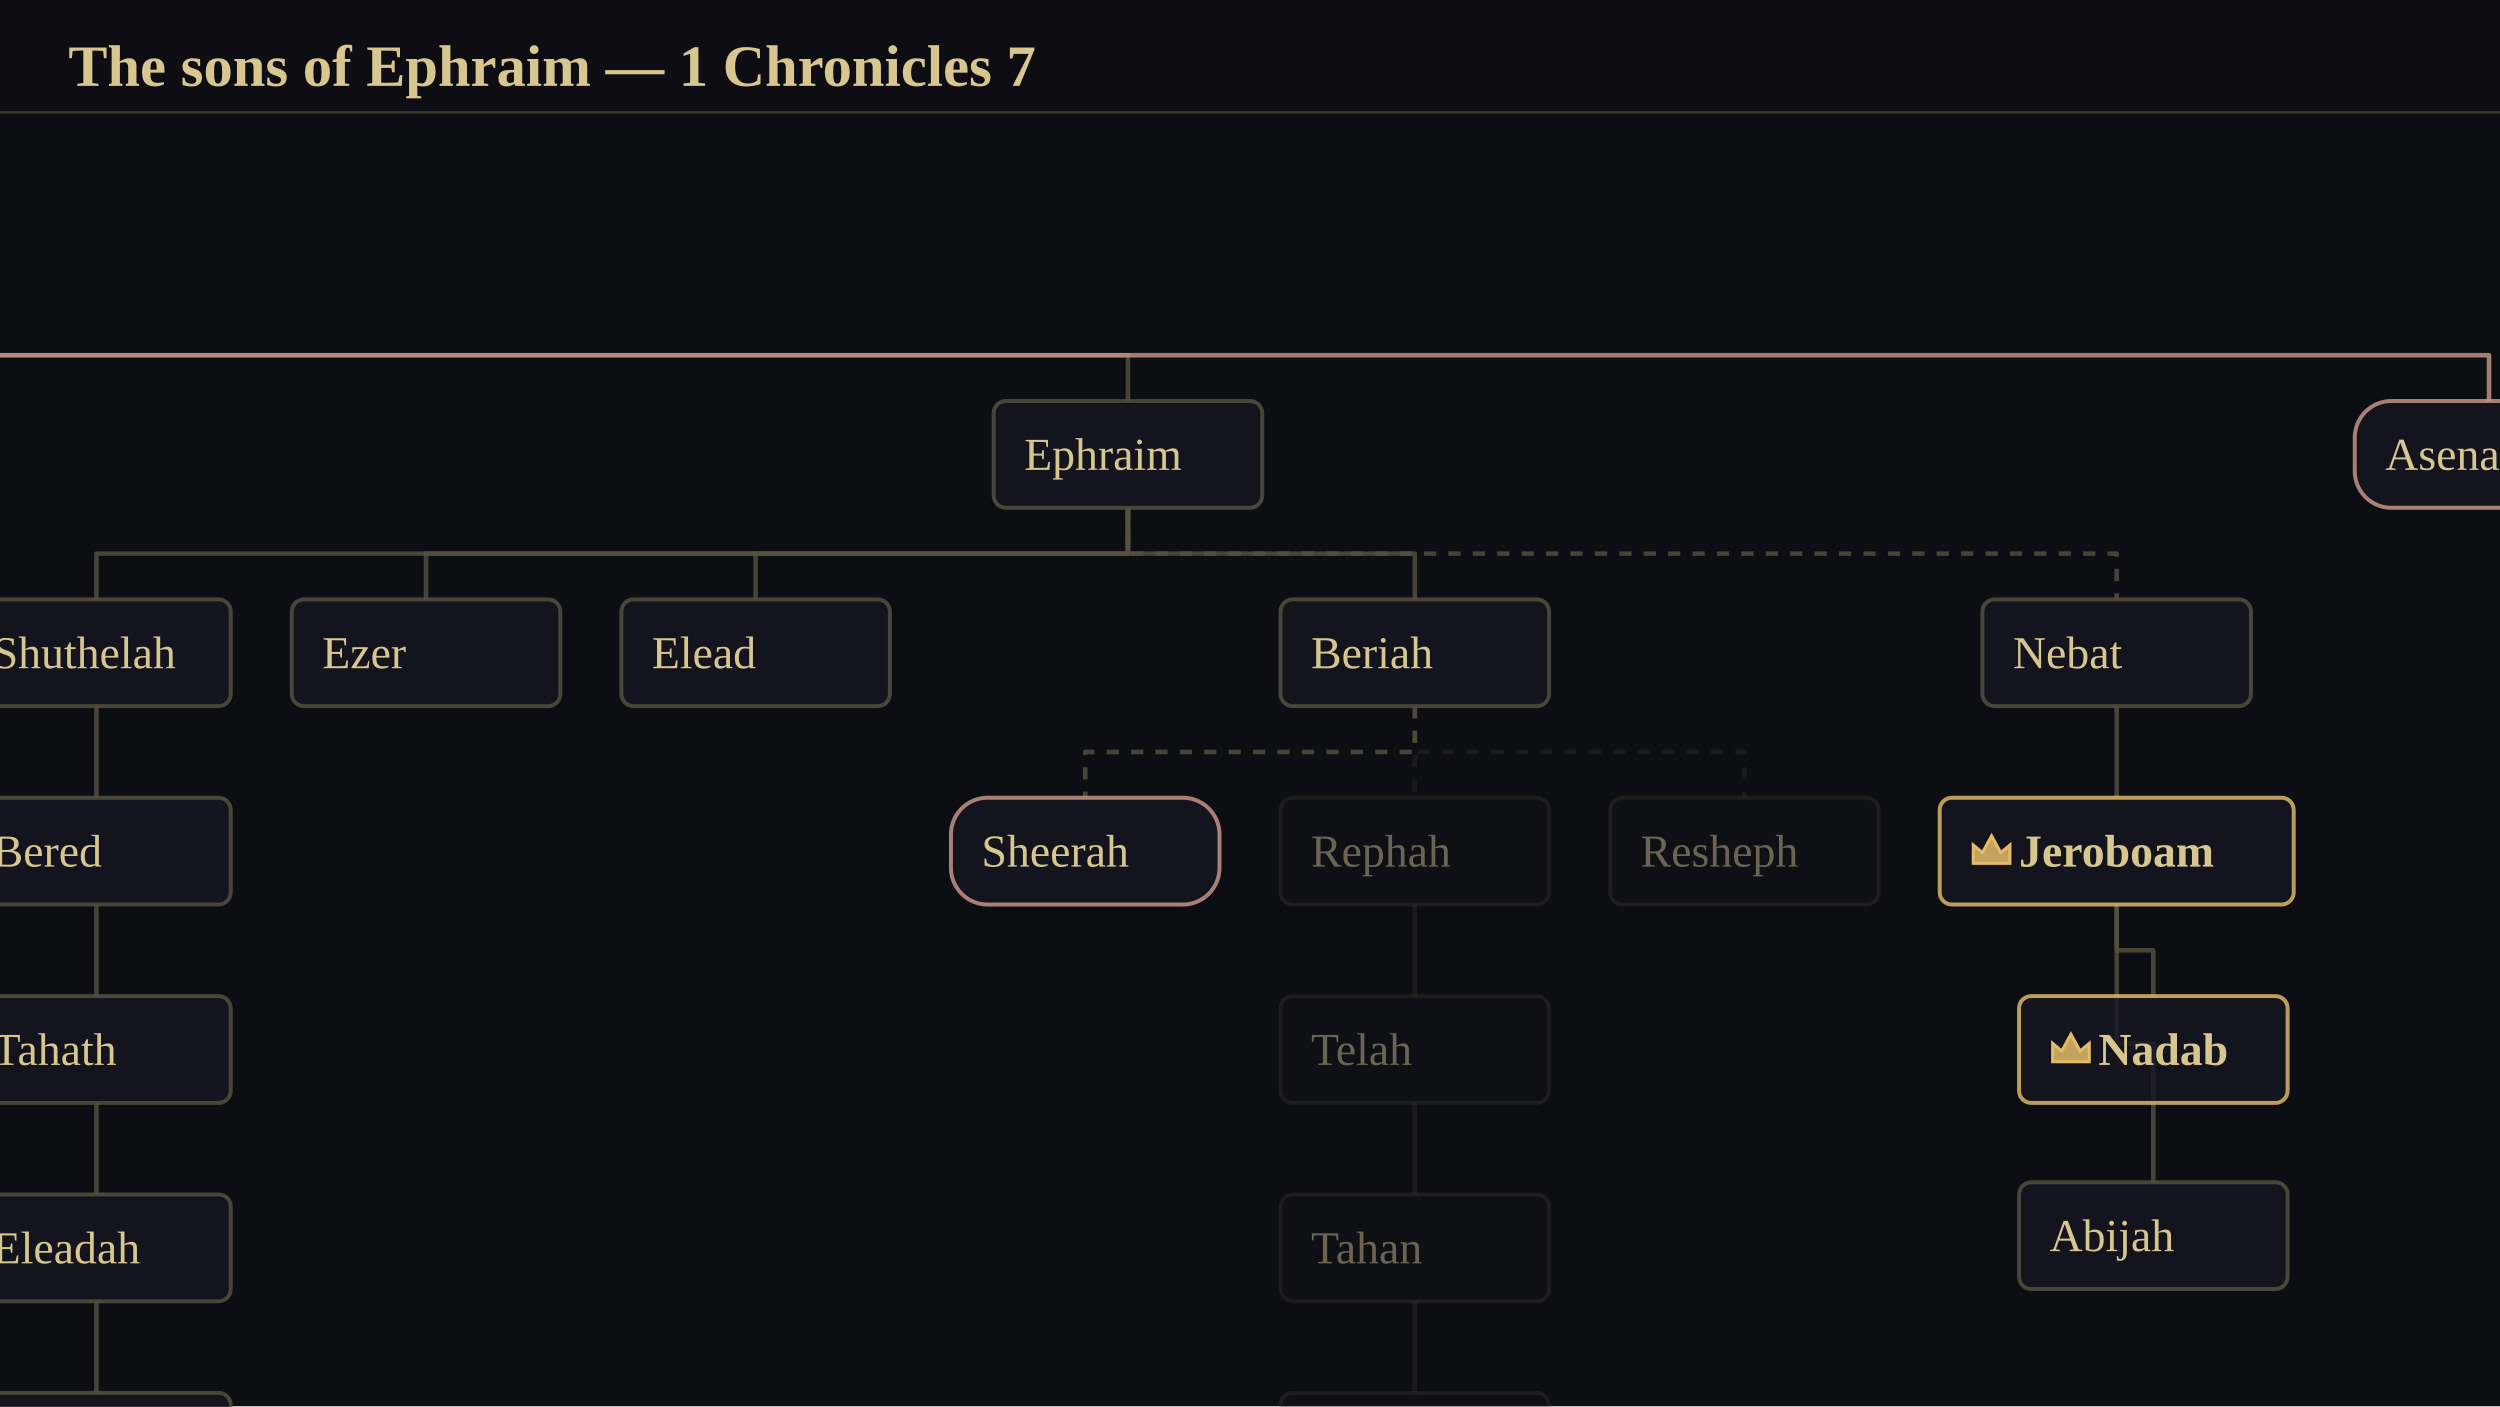
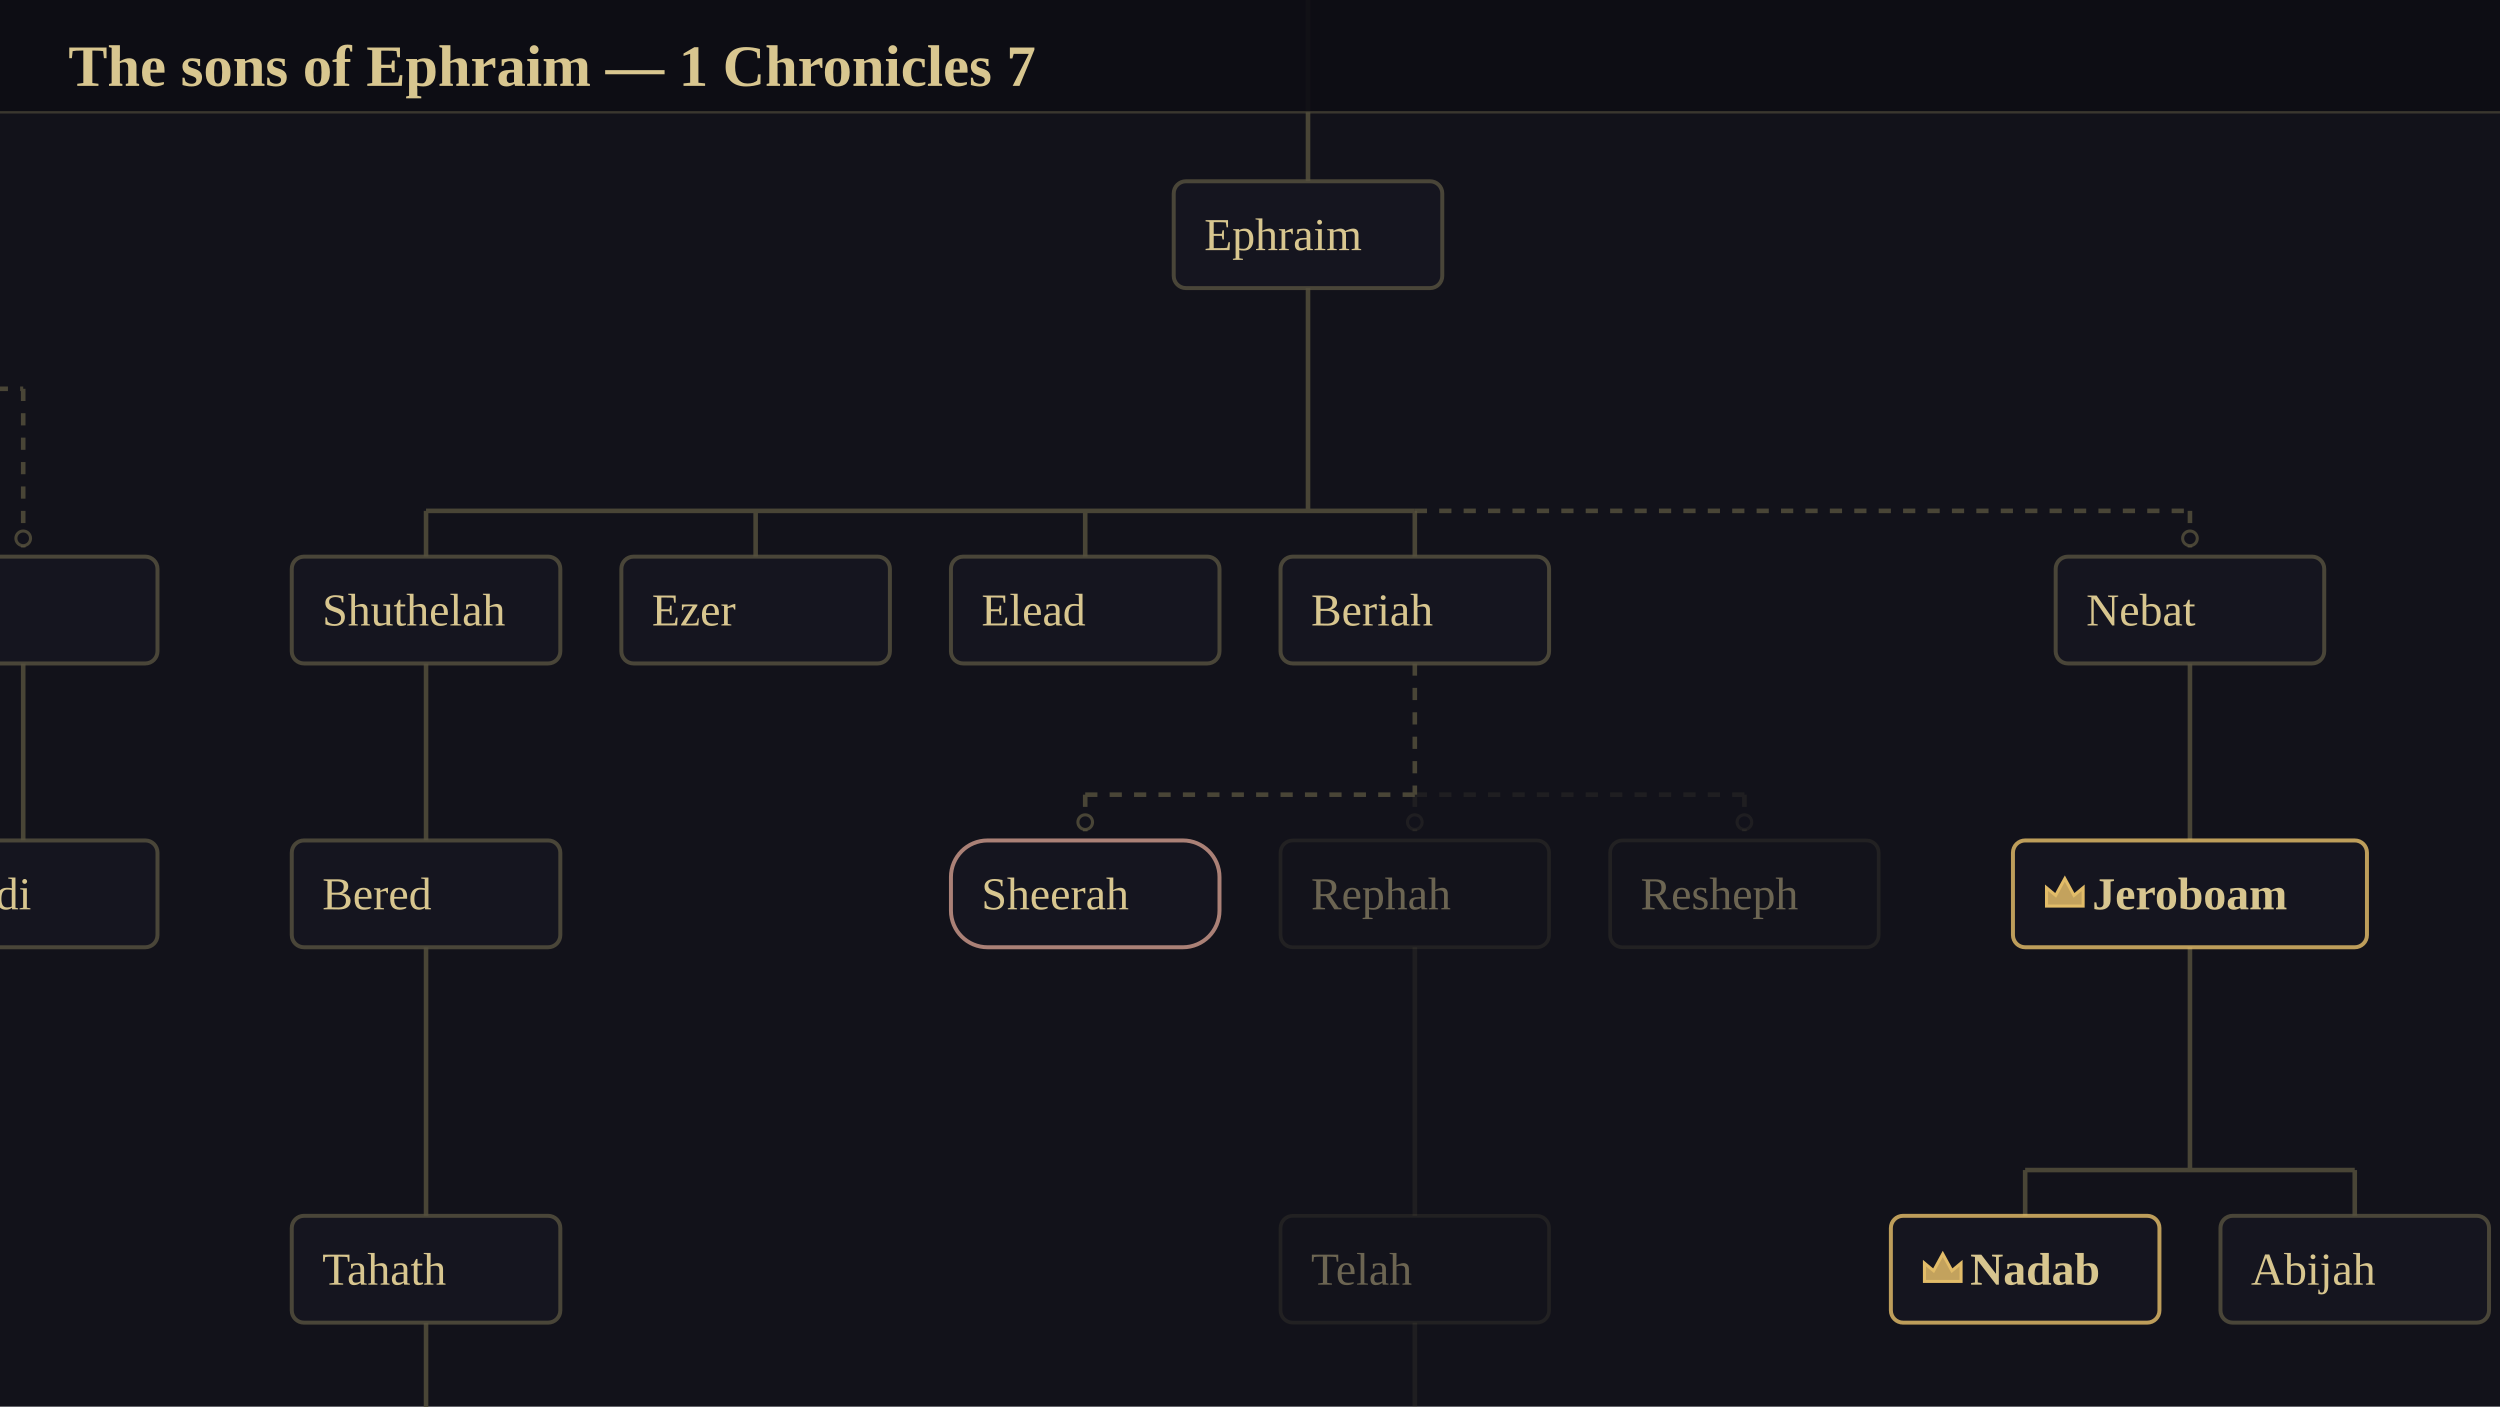
<svg xmlns="http://www.w3.org/2000/svg" viewBox="0 0 1024 576" width="1024" height="576" font-family="Georgia, 'Times New Roman', serif">
  <rect x="0" y="0" width="1024" height="576" fill="rgb(13,13,20)" />
-   <g transform="translate(-6746.12 -4813.25)">
-     <animateTransform attributeName="transform" attributeType="XML" type="translate" values="-6746.12 -4813.25;-6881.12 -4894.5" keyTimes="0;1" calcMode="spline" keySplines="0.42 0 0.58 1" dur="3.58s" begin="0s" fill="freeze" />
+   <g transform="translate(495.83 -6620.75)">
+     <animateTransform attributeName="transform" attributeType="XML" type="translate" values="495.83 -6620.75;495.8 -6620.4;495.73 -6619.34;495.62 -6617.61;495.46 -6615.2;495.25 -6612.13;495.01 -6608.42;494.72 -6604.08;494.38 -6599.13;494.01 -6593.58;493.6 -6587.46;493.15 -6580.76;492.66 -6573.52;492.13 -6565.75;491.56 -6557.47;490.96 -6548.68;490.33 -6539.42;489.66 -6529.7;488.95 -6519.53;488.22 -6508.93;487.45 -6497.93;486.65 -6486.53;485.82 -6474.76;484.96 -6462.63;484.07 -6450.17;483.16 -6437.39;482.21 -6424.29;481.25 -6410.92;480.25 -6397.28;479.23 -6383.38;478.19 -6369.25;477.12 -6354.91;476.03 -6340.36;474.92 -6325.63;473.79 -6310.73;472.64 -6295.68;471.46 -6280.49;470.27 -6265.19;469.07 -6249.77;467.84 -6234.27;466.6 -6218.69;465.35 -6203.05;464.08 -6187.37;462.79 -6171.65;461.49 -6155.91;460.18 -6140.17;458.86 -6124.44;457.53 -6108.72;456.19 -6093.04;454.84 -6077.4;453.48 -6061.82;452.11 -6046.3;450.74 -6030.86;449.36 -6015.52;447.97 -6000.27;446.58 -5985.13;445.19 -5970.1;443.79 -5955.21;442.39 -5940.46;440.99 -5925.84;439.6 -5911.38;438.2 -5897.09;436.8 -5882.96;435.4 -5869.01;434.01 -5855.25;432.62 -5841.67;431.24 -5828.29;429.86 -5815.11;428.49 -5802.15;427.12 -5789.39;425.77 -5776.85;424.42 -5764.53;423.08 -5752.45;421.75 -5740.6;420.44 -5728.98;419.14 -5717.6;417.85 -5706.47;416.57 -5695.58;415.31 -5684.94;414.07 -5674.56;412.84 -5664.42;411.63 -5654.55;410.44 -5644.94;409.27 -5635.59;408.12 -5626.5;406.99 -5617.68;405.89 -5609.12;404.81 -5600.84;403.75 -5592.82;402.72 -5585.07;401.71 -5577.6;400.74 -5570.4;399.79 -5563.47;398.87 -5556.82;397.98 -5550.45;397.12 -5544.36;396.3 -5538.54;395.5 -5533;394.75 -5527.75;394.02 -5522.77;393.34 -5518.08;392.69 -5513.68;392.08 -5509.56;391.51 -5505.73;390.98 -5502.19;390.49 -5498.94;390.04 -5495.98;389.63 -5493.32;389.27 -5490.96;388.96 -5488.91;388.69 -5487.15;388.47 -5485.71;388.29 -5484.58;388.17 -5483.77;388.09 -5483.27;388.06 -5483.11" keyTimes="0;0.009;0.017;0.026;0.035;0.043;0.052;0.061;0.07;0.078;0.087;0.096;0.104;0.113;0.122;0.13;0.139;0.148;0.157;0.165;0.174;0.183;0.191;0.2;0.209;0.217;0.226;0.235;0.243;0.252;0.261;0.27;0.278;0.287;0.296;0.304;0.313;0.322;0.33;0.339;0.348;0.357;0.365;0.374;0.383;0.391;0.4;0.409;0.417;0.426;0.435;0.443;0.452;0.461;0.47;0.478;0.487;0.496;0.504;0.513;0.522;0.53;0.539;0.548;0.557;0.565;0.574;0.583;0.591;0.6;0.609;0.617;0.626;0.635;0.643;0.652;0.661;0.67;0.678;0.687;0.696;0.704;0.713;0.722;0.73;0.739;0.748;0.757;0.765;0.774;0.783;0.791;0.8;0.809;0.817;0.826;0.835;0.843;0.852;0.861;0.87;0.878;0.887;0.896;0.904;0.913;0.922;0.93;0.939;0.948;0.957;0.965;0.974;0.983;0.991;1" dur="3.84s" begin="0s" fill="freeze" />
    <g transform="scale(1.25)">
-       <animateTransform attributeName="transform" attributeType="XML" type="scale" values="1.25;1.25" keyTimes="0;1" calcMode="spline" keySplines="0.42 0 0.58 1" dur="3.58s" begin="0s" fill="freeze" />
+       <animateTransform attributeName="transform" attributeType="XML" type="scale" values="1.25;1.25;1.25;1.249;1.249;1.248;1.248;1.247;1.246;1.245;1.244;1.242;1.241;1.239;1.238;1.236;1.234;1.232;1.23;1.228;1.226;1.224;1.222;1.219;1.217;1.215;1.212;1.209;1.207;1.204;1.201;1.199;1.196;1.193;1.19;1.187;1.184;1.181;1.178;1.175;1.172;1.169;1.166;1.163;1.16;1.157;1.154;1.15;1.147;1.144;1.141;1.138;1.135;1.132;1.129;1.126;1.123;1.12;1.117;1.114;1.112;1.109;1.106;1.103;1.1;1.098;1.095;1.092;1.09;1.087;1.085;1.082;1.08;1.077;1.075;1.073;1.071;1.068;1.066;1.064;1.062;1.06;1.058;1.056;1.054;1.053;1.051;1.049;1.047;1.046;1.044;1.043;1.041;1.04;1.039;1.038;1.036;1.035;1.034;1.033;1.032;1.031;1.03;1.03;1.029;1.028;1.027;1.027;1.026;1.026;1.026;1.025;1.025;1.025;1.025;1.025" keyTimes="0;0.009;0.017;0.026;0.035;0.043;0.052;0.061;0.07;0.078;0.087;0.096;0.104;0.113;0.122;0.13;0.139;0.148;0.157;0.165;0.174;0.183;0.191;0.2;0.209;0.217;0.226;0.235;0.243;0.252;0.261;0.27;0.278;0.287;0.296;0.304;0.313;0.322;0.33;0.339;0.348;0.357;0.365;0.374;0.383;0.391;0.4;0.409;0.417;0.426;0.435;0.443;0.452;0.461;0.47;0.478;0.487;0.496;0.504;0.513;0.522;0.53;0.539;0.548;0.557;0.565;0.574;0.583;0.591;0.6;0.609;0.617;0.626;0.635;0.643;0.652;0.661;0.67;0.678;0.687;0.696;0.704;0.713;0.722;0.73;0.739;0.748;0.757;0.765;0.774;0.783;0.791;0.8;0.809;0.817;0.826;0.835;0.843;0.852;0.861;0.87;0.878;0.887;0.896;0.904;0.913;0.922;0.93;0.939;0.948;0.957;0.965;0.974;0.983;0.991;1" dur="3.84s" begin="0s" fill="freeze" />
+       <g stroke-width="1.20">
+         <rect x="-2412.06" y="5292" width="2865" height="1062" rx="18" fill="rgb(22,22,32)" fill-opacity="0.549" stroke="rgb(52,50,64)" stroke-opacity="0.898" />
+       </g>
      <g stroke-width="1.50">
-         <polyline points="5197.5,4147 5197.5,4162 5320.5,4162 5320.5,4177" stroke-linejoin="round" fill="none" stroke="rgb(86,81,62)" stroke-opacity="0.800" />
-         <polyline points="5161.5,3952 5161.5,3967 5766.5,3967 5766.5,3982" stroke-linejoin="round" fill="none" stroke="rgb(86,81,62)" stroke-opacity="0.800" />
-         <polyline points="5766.5,4017 5766.5,4032 5428.5,4032 5428.5,4047" stroke-linejoin="round" fill="none" stroke="rgb(86,81,62)" stroke-opacity="0.800" />
-         <polyline points="5428.5,4082 5428.5,4097 5428.5,4097 5428.5,4112" stroke-linejoin="round" fill="none" stroke="rgb(86,81,62)" stroke-opacity="0.800" />
-         <polyline points="5428.5,4147 5428.5,4162 5428.5,4162 5428.5,4177" stroke-linejoin="round" fill="none" stroke="rgb(86,81,62)" stroke-opacity="0.800" />
-         <polyline points="5428.5,4212 5428.5,4227 5428.5,4227 5428.5,4242" stroke-linejoin="round" fill="none" stroke="rgb(86,81,62)" stroke-opacity="0.800" />
-         <polyline points="5428.5,4277 5428.5,4292 5428.5,4292 5428.5,4307" stroke-linejoin="round" fill="none" stroke="rgb(86,81,62)" stroke-opacity="0.800" />
-         <polyline points="5428.5,4342 5428.5,4357 5428.5,4357 5428.5,4372" stroke-linejoin="round" fill="none" stroke="rgb(86,81,62)" stroke-opacity="0.800" />
-         <polyline points="5766.5,4017 5766.5,4032 5536.5,4032 5536.5,4047" stroke-linejoin="round" fill="none" stroke="rgb(86,81,62)" stroke-opacity="0.800" />
-         <polyline points="5766.5,4017 5766.5,4032 5644.5,4032 5644.5,4047" stroke-linejoin="round" fill="none" stroke="rgb(86,81,62)" stroke-opacity="0.800" />
-         <polyline points="5766.5,4017 5766.5,4032 5860.5,4032 5860.5,4047" stroke-linejoin="round" fill="none" stroke="rgb(86,81,62)" stroke-opacity="0.800" />
-         <polyline points="5860.5,4082 5860.5,4097 5752.5,4097 5752.5,4112" stroke-linejoin="round" fill="none" stroke="rgb(86,81,62)" stroke-opacity="0.800" stroke-dasharray="4 4" />
-         <polyline points="5860.5,4082 5860.5,4097 5860.5,4097 5860.5,4112" stroke-linejoin="round" fill="none" stroke="rgb(86,81,62)" stroke-opacity="0.200" stroke-dasharray="4 4" />
-         <polyline points="5860.5,4147 5860.5,4162 5860.5,4162 5860.5,4177" stroke-linejoin="round" fill="none" stroke="rgb(86,81,62)" stroke-opacity="0.200" />
-         <polyline points="5860.5,4212 5860.5,4227 5860.5,4227 5860.5,4242" stroke-linejoin="round" fill="none" stroke="rgb(86,81,62)" stroke-opacity="0.200" />
-         <polyline points="5860.5,4277 5860.5,4292 5860.5,4292 5860.5,4307" stroke-linejoin="round" fill="none" stroke="rgb(86,81,62)" stroke-opacity="0.200" />
-         <polyline points="5860.5,4342 5860.5,4357 5860.5,4357 5860.5,4372" stroke-linejoin="round" fill="none" stroke="rgb(86,81,62)" stroke-opacity="0.200" />
-         <polyline points="5860.5,4082 5860.5,4097 5968.5,4097 5968.5,4112" stroke-linejoin="round" fill="none" stroke="rgb(86,81,62)" stroke-opacity="0.200" stroke-dasharray="4 4" />
-         <polyline points="5766.5,4017 5766.5,4032 6090.5,4032 6090.5,4047" stroke-linejoin="round" fill="none" stroke="rgb(86,81,62)" stroke-opacity="0.800" stroke-dasharray="4 4" />
-         <polyline points="6090.5,4082 6090.5,4097 6090.5,4097 6090.5,4112" stroke-linejoin="round" fill="none" stroke="rgb(86,81,62)" stroke-opacity="0.800" />
-         <polyline points="6090.5,4147 6090.5,4162 6102.5,4162 6102.5,4177" stroke-linejoin="round" fill="none" stroke="rgb(86,81,62)" stroke-opacity="0.800" />
-         <polyline points="6090.5,4147 6090.5,4192.5 6102.5,4192.5 6102.5,4238" stroke-linejoin="round" fill="none" stroke="rgb(86,81,62)" stroke-opacity="0.800" />
-         <polyline points="5161.5,3952 5161.5,3967 6212.5,3967 6212.5,3982" stroke-linejoin="round" fill="none" stroke="rgb(204,152,138)" stroke-opacity="0.800" />
+         <path d="M-1877.81 1887H4060.69M31.94 5226H4060.69M-257.06 5464H66.94M266.94 5680H374.94M-1014.06 5391V5424M-521.06 5514V5572M-389.06 5514V5572M-1877.81 1663V1887M4060.69 1887V5226M31.94 5226V5356M31.94 5391V5464M-257.06 5464V5479M-257.06 5514V5572M-257.06 5607V5695M-257.06 5730V5788M-257.06 5823V5941M-149.06 5464V5479M-41.06 5464V5479M66.94 5464V5479M320.94 5514V5572M320.94 5607V5680M266.94 5680V5695M374.94 5680V5695" fill="none" stroke="rgb(86,81,62)" stroke-opacity="0.800" />
+         <path d="M-1014.06 5424H-389.06M-41.06 5557H66.94M66.94 5464H320.94M-521.06 5424V5479M-389.06 5424V5479M66.94 5514V5557M-41.06 5557V5572M320.94 5464V5479" fill="none" stroke="rgb(86,81,62)" stroke-opacity="0.800" stroke-dasharray="4 4" />
+         <path d="M66.94 5557H174.94M66.94 5557V5572M174.94 5557V5572" fill="none" stroke="rgb(86,81,62)" stroke-opacity="0.200" stroke-dasharray="4 4" />
+         <path d="M66.94 5607V5695M66.94 5730V5788M66.94 5823V5941" fill="none" stroke="rgb(86,81,62)" stroke-opacity="0.200" />
      </g>
-       <polyline points="5860.5,4082 5860.5,4097 5860.5,4097 5860.5,4112" fill="none" stroke-linejoin="round" stroke="rgb(86,81,62)" stroke-width="1.6" stroke-dasharray="30" stroke-dashoffset="30" stroke-opacity="0.949">
-         <animate attributeName="stroke-dashoffset" values="30;0" dur="1.65s" begin="0s" fill="freeze" calcMode="spline" keyTimes="0;1" keySplines="0.42 0 0.58 1" />
+       <g stroke-width="1.00">
+         <circle cx="-521.06" cy="5473" r="2.4" fill="rgb(18,18,27)" stroke="rgb(86,81,62)" stroke-opacity="0.800" />
+         <circle cx="-389.06" cy="5473" r="2.4" fill="rgb(18,18,27)" stroke="rgb(86,81,62)" stroke-opacity="0.800" />
+         <circle cx="-41.06" cy="5566" r="2.4" fill="rgb(18,18,27)" stroke="rgb(86,81,62)" stroke-opacity="0.800" />
+         <circle cx="66.94" cy="5566" r="2.4" fill="rgb(18,18,27)" stroke="rgb(86,81,62)" stroke-opacity="0.200" />
+         <circle cx="174.94" cy="5566" r="2.4" fill="rgb(18,18,27)" stroke="rgb(86,81,62)" stroke-opacity="0.200" />
+         <circle cx="320.94" cy="5473" r="2.4" fill="rgb(18,18,27)" stroke="rgb(86,81,62)" stroke-opacity="0.800" />
+       </g>
+       <polyline points="66.94,5514 66.94,5572" fill="none" stroke-linejoin="round" stroke="rgb(86,81,62)" stroke-width="1.6" stroke-dasharray="58" stroke-dashoffset="58" stroke-opacity="0.949">
+         <animate attributeName="stroke-dashoffset" values="58;0" dur="1.77s" begin="0s" fill="freeze" calcMode="spline" keyTimes="0;1" keySplines="0.42 0 0.58 1" />
      </polyline>
-       <polyline points="5860.5,4147 5860.5,4162 5860.5,4162 5860.5,4177" fill="none" stroke-linejoin="round" stroke="rgb(86,81,62)" stroke-width="1.6" stroke-dasharray="30" stroke-dashoffset="30" stroke-opacity="0.949">
-         <animate attributeName="stroke-dashoffset" values="30;0" dur="1.65s" begin="0s" fill="freeze" calcMode="spline" keyTimes="0;1" keySplines="0.42 0 0.58 1" />
+       <polyline points="66.94,5607 66.94,5695" fill="none" stroke-linejoin="round" stroke="rgb(86,81,62)" stroke-width="1.6" stroke-dasharray="88" stroke-dashoffset="88" stroke-opacity="0.949">
+         <animate attributeName="stroke-dashoffset" values="88;0" dur="1.77s" begin="0s" fill="freeze" calcMode="spline" keyTimes="0;1" keySplines="0.42 0 0.58 1" />
      </polyline>
-       <polyline points="5860.5,4212 5860.5,4227 5860.5,4227 5860.5,4242" fill="none" stroke-linejoin="round" stroke="rgb(86,81,62)" stroke-width="1.6" stroke-dasharray="30" stroke-dashoffset="30" stroke-opacity="0.949">
-         <animate attributeName="stroke-dashoffset" values="30;0" dur="1.65s" begin="0s" fill="freeze" calcMode="spline" keyTimes="0;1" keySplines="0.42 0 0.58 1" />
+       <polyline points="66.94,5730 66.94,5788" fill="none" stroke-linejoin="round" stroke="rgb(86,81,62)" stroke-width="1.6" stroke-dasharray="58" stroke-dashoffset="58" stroke-opacity="0.949">
+         <animate attributeName="stroke-dashoffset" values="58;0" dur="1.77s" begin="0s" fill="freeze" calcMode="spline" keyTimes="0;1" keySplines="0.42 0 0.58 1" />
      </polyline>
-       <polyline points="5860.5,4082 5860.5,4097 5968.5,4097 5968.5,4112" fill="none" stroke-linejoin="round" stroke="rgb(86,81,62)" stroke-width="1.6" stroke-dasharray="138" stroke-dashoffset="138" stroke-opacity="0.949">
-         <animate attributeName="stroke-dashoffset" values="138;0" dur="1.65s" begin="0s" fill="freeze" calcMode="spline" keyTimes="0;1" keySplines="0.42 0 0.58 1" />
+       <polyline points="66.94,5514 66.94,5557 174.94,5557 174.94,5572" fill="none" stroke-linejoin="round" stroke="rgb(86,81,62)" stroke-width="1.6" stroke-dasharray="166" stroke-dashoffset="166" stroke-opacity="0.949">
+         <animate attributeName="stroke-dashoffset" values="166;0" dur="1.77s" begin="0s" fill="freeze" calcMode="spline" keyTimes="0;1" keySplines="0.42 0 0.58 1" />
      </polyline>
      <g stroke-width="1.20">
-         <rect x="5816.5" y="4112" width="88" height="35" rx="4" fill="rgb(22,22,32)" fill-opacity="0.239" stroke="rgb(86,81,62)" stroke-opacity="0.239" />
-         <text x="5826.5" y="4129.5" font-size="15" text-anchor="start" dominant-baseline="central" fill="rgb(146,136,106)" font-family="Georgia, 'Times New Roman', serif" fill-opacity="0.698">Rephah</text>
-         <rect x="5816.5" y="4177" width="88" height="35" rx="4" fill="rgb(22,22,32)" fill-opacity="0.239" stroke="rgb(86,81,62)" stroke-opacity="0.239" />
-         <text x="5826.5" y="4194.5" font-size="15" text-anchor="start" dominant-baseline="central" fill="rgb(146,136,106)" font-family="Georgia, 'Times New Roman', serif" fill-opacity="0.698">Telah</text>
-         <rect x="5816.5" y="4242" width="88" height="35" rx="4" fill="rgb(22,22,32)" fill-opacity="0.239" stroke="rgb(86,81,62)" stroke-opacity="0.239" />
-         <text x="5826.5" y="4259.5" font-size="15" text-anchor="start" dominant-baseline="central" fill="rgb(146,136,106)" font-family="Georgia, 'Times New Roman', serif" fill-opacity="0.698">Tahan</text>
-         <rect x="5816.5" y="4307" width="88" height="35" rx="4" fill="rgb(22,22,32)" fill-opacity="0.239" stroke="rgb(86,81,62)" stroke-opacity="0.239" />
-         <text x="5826.5" y="4324.5" font-size="15" text-anchor="start" dominant-baseline="central" fill="rgb(146,136,106)" font-family="Georgia, 'Times New Roman', serif" fill-opacity="0.698">Ladan</text>
-         <rect x="5816.5" y="4372" width="88" height="35" rx="4" fill="rgb(22,22,32)" fill-opacity="0.239" stroke="rgb(86,81,62)" stroke-opacity="0.239" />
-         <text x="5826.5" y="4389.5" font-size="15" text-anchor="start" dominant-baseline="central" fill="rgb(146,136,106)" font-family="Georgia, 'Times New Roman', serif" fill-opacity="0.698">Ammihud</text>
-         <rect x="5924.5" y="4112" width="88" height="35" rx="4" fill="rgb(22,22,32)" fill-opacity="0.239" stroke="rgb(86,81,62)" stroke-opacity="0.239" />
-         <text x="5934.5" y="4129.5" font-size="15" text-anchor="start" dominant-baseline="central" fill="rgb(146,136,106)" font-family="Georgia, 'Times New Roman', serif" fill-opacity="0.698">Resheph</text>
+         <rect x="22.94" y="5572" width="88" height="35" rx="4" fill="rgb(22,22,32)" fill-opacity="0.239" stroke="rgb(86,81,62)" stroke-opacity="0.239" />
+         <text x="32.94" y="5589.5" font-size="15" text-anchor="start" dominant-baseline="central" fill="rgb(146,136,106)" font-family="Georgia, 'Times New Roman', serif" fill-opacity="0.698">Rephah</text>
+         <rect x="22.94" y="5695" width="88" height="35" rx="4" fill="rgb(22,22,32)" fill-opacity="0.239" stroke="rgb(86,81,62)" stroke-opacity="0.239" />
+         <text x="32.94" y="5712.5" font-size="15" text-anchor="start" dominant-baseline="central" fill="rgb(146,136,106)" font-family="Georgia, 'Times New Roman', serif" fill-opacity="0.698">Telah</text>
+         <rect x="22.94" y="5788" width="88" height="35" rx="4" fill="rgb(22,22,32)" fill-opacity="0.239" stroke="rgb(86,81,62)" stroke-opacity="0.239" />
+         <text x="32.94" y="5805.5" font-size="15" text-anchor="start" dominant-baseline="central" fill="rgb(146,136,106)" font-family="Georgia, 'Times New Roman', serif" fill-opacity="0.698">Tahan</text>
+         <rect x="22.94" y="5941" width="88" height="35" rx="4" fill="rgb(22,22,32)" fill-opacity="0.239" stroke="rgb(86,81,62)" stroke-opacity="0.239" />
+         <rect x="130.94" y="5572" width="88" height="35" rx="4" fill="rgb(22,22,32)" fill-opacity="0.239" stroke="rgb(86,81,62)" stroke-opacity="0.239" />
+         <text x="140.94" y="5589.5" font-size="15" text-anchor="start" dominant-baseline="central" fill="rgb(146,136,106)" font-family="Georgia, 'Times New Roman', serif" fill-opacity="0.698">Resheph</text>
      </g>
      <g stroke-width="1.30">
-         <rect x="5276.5" y="4177" width="88" height="35" rx="4" fill="rgb(22,22,32)" fill-opacity="0.820" stroke="rgb(86,81,62)" stroke-opacity="0.820" />
-         <rect x="5722.5" y="3982" width="88" height="35" rx="4" fill="rgb(22,22,32)" fill-opacity="0.820" stroke="rgb(86,81,62)" stroke-opacity="0.820" />
-         <text x="5732.5" y="3999.5" font-size="15" text-anchor="start" dominant-baseline="central" fill="rgb(216,198,143)" font-family="Georgia, 'Times New Roman', serif">Ephraim</text>
-         <rect x="5384.5" y="4047" width="88" height="35" rx="4" fill="rgb(22,22,32)" fill-opacity="0.820" stroke="rgb(86,81,62)" stroke-opacity="0.820" />
-         <text x="5394.5" y="4064.5" font-size="15" text-anchor="start" dominant-baseline="central" fill="rgb(216,198,143)" font-family="Georgia, 'Times New Roman', serif">Shuthelah</text>
-         <rect x="5384.5" y="4112" width="88" height="35" rx="4" fill="rgb(22,22,32)" fill-opacity="0.820" stroke="rgb(86,81,62)" stroke-opacity="0.820" />
-         <text x="5394.5" y="4129.5" font-size="15" text-anchor="start" dominant-baseline="central" fill="rgb(216,198,143)" font-family="Georgia, 'Times New Roman', serif">Bered</text>
-         <rect x="5384.5" y="4177" width="88" height="35" rx="4" fill="rgb(22,22,32)" fill-opacity="0.820" stroke="rgb(86,81,62)" stroke-opacity="0.820" />
-         <text x="5394.5" y="4194.5" font-size="15" text-anchor="start" dominant-baseline="central" fill="rgb(216,198,143)" font-family="Georgia, 'Times New Roman', serif">Tahath</text>
-         <rect x="5384.5" y="4242" width="88" height="35" rx="4" fill="rgb(22,22,32)" fill-opacity="0.820" stroke="rgb(86,81,62)" stroke-opacity="0.820" />
-         <text x="5394.5" y="4259.5" font-size="15" text-anchor="start" dominant-baseline="central" fill="rgb(216,198,143)" font-family="Georgia, 'Times New Roman', serif">Eleadah</text>
-         <rect x="5384.5" y="4307" width="88" height="35" rx="4" fill="rgb(22,22,32)" fill-opacity="0.820" stroke="rgb(86,81,62)" stroke-opacity="0.820" />
-         <text x="5394.5" y="4324.5" font-size="15" text-anchor="start" dominant-baseline="central" fill="rgb(216,198,143)" font-family="Georgia, 'Times New Roman', serif">Tahath</text>
-         <rect x="5384.5" y="4372" width="88" height="35" rx="4" fill="rgb(22,22,32)" fill-opacity="0.820" stroke="rgb(86,81,62)" stroke-opacity="0.820" />
-         <rect x="5492.5" y="4047" width="88" height="35" rx="4" fill="rgb(22,22,32)" fill-opacity="0.820" stroke="rgb(86,81,62)" stroke-opacity="0.820" />
-         <text x="5502.5" y="4064.5" font-size="15" text-anchor="start" dominant-baseline="central" fill="rgb(216,198,143)" font-family="Georgia, 'Times New Roman', serif">Ezer</text>
-         <rect x="5600.5" y="4047" width="88" height="35" rx="4" fill="rgb(22,22,32)" fill-opacity="0.820" stroke="rgb(86,81,62)" stroke-opacity="0.820" />
-         <text x="5610.5" y="4064.5" font-size="15" text-anchor="start" dominant-baseline="central" fill="rgb(216,198,143)" font-family="Georgia, 'Times New Roman', serif">Elead</text>
-         <rect x="5816.5" y="4047" width="88" height="35" rx="4" fill="rgb(22,22,32)" fill-opacity="0.820" stroke="rgb(86,81,62)" stroke-opacity="0.820" />
-         <text x="5826.5" y="4064.5" font-size="15" text-anchor="start" dominant-baseline="central" fill="rgb(216,198,143)" font-family="Georgia, 'Times New Roman', serif">Beriah</text>
-         <rect x="5708.5" y="4112" width="88" height="35" rx="12" fill="rgb(22,22,32)" fill-opacity="0.820" stroke="rgb(204,152,138)" stroke-opacity="0.820" />
-         <text x="5718.5" y="4129.5" font-size="15" text-anchor="start" dominant-baseline="central" fill="rgb(216,198,143)" font-family="Georgia, 'Times New Roman', serif">Sheerah</text>
-         <rect x="6046.5" y="4047" width="88" height="35" rx="4" fill="rgb(22,22,32)" fill-opacity="0.820" stroke="rgb(86,81,62)" stroke-opacity="0.820" />
-         <text x="6056.5" y="4064.5" font-size="15" text-anchor="start" dominant-baseline="central" fill="rgb(216,198,143)" font-family="Georgia, 'Times New Roman', serif">Nebat</text>
-         <rect x="6032.5" y="4112" width="116" height="35" rx="4" fill="rgb(22,22,32)" fill-opacity="0.820" stroke="rgb(226,188,104)" stroke-opacity="0.820" />
-         <polygon points="6043.5,4133.5 6043.5,4127.5 6046.5,4130 6049.5,4124.5 6052.5,4130 6055.5,4127.5 6055.5,4133.5" fill="rgb(226,188,104)" fill-opacity="0.847" stroke="rgb(226,188,104)" stroke-width="1" />
-         <text x="6058.5" y="4129.5" font-size="15" text-anchor="start" dominant-baseline="central" fill="rgb(216,198,143)" font-family="Georgia, 'Times New Roman', serif" font-weight="bold">Jeroboam</text>
-         <rect x="6058.5" y="4177" width="88" height="35" rx="4" fill="rgb(22,22,32)" fill-opacity="0.820" stroke="rgb(226,188,104)" stroke-opacity="0.820" />
-         <polygon points="6069.5,4198.5 6069.5,4192.5 6072.5,4195 6075.5,4189.5 6078.5,4195 6081.5,4192.5 6081.5,4198.5" fill="rgb(226,188,104)" fill-opacity="0.847" stroke="rgb(226,188,104)" stroke-width="1" />
-         <text x="6084.5" y="4194.5" font-size="15" text-anchor="start" dominant-baseline="central" fill="rgb(216,198,143)" font-family="Georgia, 'Times New Roman', serif" font-weight="bold">Nadab</text>
-         <rect x="6058.5" y="4238" width="88" height="35" rx="4" fill="rgb(22,22,32)" fill-opacity="0.820" stroke="rgb(86,81,62)" stroke-opacity="0.820" />
-         <text x="6068.5" y="4255.5" font-size="15" text-anchor="start" dominant-baseline="central" fill="rgb(216,198,143)" font-family="Georgia, 'Times New Roman', serif">Abijah</text>
-         <rect x="6168.5" y="3982" width="88" height="35" rx="12" fill="rgb(22,22,32)" fill-opacity="0.820" stroke="rgb(204,152,138)" stroke-opacity="0.820" />
-         <text x="6178.5" y="3999.5" font-size="15" text-anchor="start" dominant-baseline="central" fill="rgb(216,198,143)" font-family="Georgia, 'Times New Roman', serif">Asenath</text>
+         <rect x="-565.06" y="5479" width="88" height="35" rx="4" fill="rgb(22,22,32)" fill-opacity="0.820" stroke="rgb(86,81,62)" stroke-opacity="0.820" />
+         <rect x="-565.06" y="5572" width="88" height="35" rx="4" fill="rgb(22,22,32)" fill-opacity="0.820" stroke="rgb(86,81,62)" stroke-opacity="0.820" />
+         <rect x="-433.06" y="5479" width="88" height="35" rx="4" fill="rgb(22,22,32)" fill-opacity="0.820" stroke="rgb(86,81,62)" stroke-opacity="0.820" />
+         <text x="-423.06" y="5496.5" font-size="15" text-anchor="start" dominant-baseline="central" fill="rgb(216,198,143)" font-family="Georgia, 'Times New Roman', serif">Susi</text>
+         <rect x="-433.06" y="5572" width="88" height="35" rx="4" fill="rgb(22,22,32)" fill-opacity="0.820" stroke="rgb(86,81,62)" stroke-opacity="0.820" />
+         <text x="-423.06" y="5589.5" font-size="15" text-anchor="start" dominant-baseline="central" fill="rgb(216,198,143)" font-family="Georgia, 'Times New Roman', serif">Gaddi</text>
+         <rect x="-12.06" y="5356" width="88" height="35" rx="4" fill="rgb(22,22,32)" fill-opacity="0.820" stroke="rgb(86,81,62)" stroke-opacity="0.820" />
+         <text x="-2.06" y="5373.5" font-size="15" text-anchor="start" dominant-baseline="central" fill="rgb(216,198,143)" font-family="Georgia, 'Times New Roman', serif">Ephraim</text>
+         <rect x="-301.06" y="5479" width="88" height="35" rx="4" fill="rgb(22,22,32)" fill-opacity="0.820" stroke="rgb(86,81,62)" stroke-opacity="0.820" />
+         <text x="-291.06" y="5496.5" font-size="15" text-anchor="start" dominant-baseline="central" fill="rgb(216,198,143)" font-family="Georgia, 'Times New Roman', serif">Shuthelah</text>
+         <rect x="-301.06" y="5572" width="88" height="35" rx="4" fill="rgb(22,22,32)" fill-opacity="0.820" stroke="rgb(86,81,62)" stroke-opacity="0.820" />
+         <text x="-291.06" y="5589.5" font-size="15" text-anchor="start" dominant-baseline="central" fill="rgb(216,198,143)" font-family="Georgia, 'Times New Roman', serif">Bered</text>
+         <rect x="-301.06" y="5695" width="88" height="35" rx="4" fill="rgb(22,22,32)" fill-opacity="0.820" stroke="rgb(86,81,62)" stroke-opacity="0.820" />
+         <text x="-291.06" y="5712.5" font-size="15" text-anchor="start" dominant-baseline="central" fill="rgb(216,198,143)" font-family="Georgia, 'Times New Roman', serif">Tahath</text>
+         <rect x="-301.06" y="5788" width="88" height="35" rx="4" fill="rgb(22,22,32)" fill-opacity="0.820" stroke="rgb(86,81,62)" stroke-opacity="0.820" />
+         <text x="-291.06" y="5805.5" font-size="15" text-anchor="start" dominant-baseline="central" fill="rgb(216,198,143)" font-family="Georgia, 'Times New Roman', serif">Eleadah</text>
+         <rect x="-301.06" y="5941" width="88" height="35" rx="4" fill="rgb(22,22,32)" fill-opacity="0.820" stroke="rgb(86,81,62)" stroke-opacity="0.820" />
+         <rect x="-193.06" y="5479" width="88" height="35" rx="4" fill="rgb(22,22,32)" fill-opacity="0.820" stroke="rgb(86,81,62)" stroke-opacity="0.820" />
+         <text x="-183.06" y="5496.5" font-size="15" text-anchor="start" dominant-baseline="central" fill="rgb(216,198,143)" font-family="Georgia, 'Times New Roman', serif">Ezer</text>
+         <rect x="-85.06" y="5479" width="88" height="35" rx="4" fill="rgb(22,22,32)" fill-opacity="0.820" stroke="rgb(86,81,62)" stroke-opacity="0.820" />
+         <text x="-75.06" y="5496.5" font-size="15" text-anchor="start" dominant-baseline="central" fill="rgb(216,198,143)" font-family="Georgia, 'Times New Roman', serif">Elead</text>
+         <rect x="22.94" y="5479" width="88" height="35" rx="4" fill="rgb(22,22,32)" fill-opacity="0.820" stroke="rgb(86,81,62)" stroke-opacity="0.820" />
+         <text x="32.94" y="5496.5" font-size="15" text-anchor="start" dominant-baseline="central" fill="rgb(216,198,143)" font-family="Georgia, 'Times New Roman', serif">Beriah</text>
+         <rect x="-85.06" y="5572" width="88" height="35" rx="12" fill="rgb(22,22,32)" fill-opacity="0.820" stroke="rgb(204,152,138)" stroke-opacity="0.820" />
+         <text x="-75.06" y="5589.5" font-size="15" text-anchor="start" dominant-baseline="central" fill="rgb(216,198,143)" font-family="Georgia, 'Times New Roman', serif">Sheerah</text>
+         <rect x="276.94" y="5479" width="88" height="35" rx="4" fill="rgb(22,22,32)" fill-opacity="0.820" stroke="rgb(86,81,62)" stroke-opacity="0.820" />
+         <text x="286.94" y="5496.5" font-size="15" text-anchor="start" dominant-baseline="central" fill="rgb(216,198,143)" font-family="Georgia, 'Times New Roman', serif">Nebat</text>
+         <rect x="262.94" y="5572" width="116" height="35" rx="4" fill="rgb(22,22,32)" fill-opacity="0.820" stroke="rgb(226,188,104)" stroke-opacity="0.820" />
+         <polygon points="273.94,5593.5 273.94,5587.5 276.94,5590 279.94,5584.5 282.94,5590 285.94,5587.5 285.94,5593.5" fill="rgb(226,188,104)" fill-opacity="0.847" stroke="rgb(226,188,104)" stroke-width="1" />
+         <text x="288.94" y="5589.5" font-size="15" text-anchor="start" dominant-baseline="central" fill="rgb(216,198,143)" font-family="Georgia, 'Times New Roman', serif" font-weight="bold">Jeroboam</text>
+         <rect x="222.94" y="5695" width="88" height="35" rx="4" fill="rgb(22,22,32)" fill-opacity="0.820" stroke="rgb(226,188,104)" stroke-opacity="0.820" />
+         <polygon points="233.94,5716.5 233.94,5710.5 236.94,5713 239.94,5707.5 242.94,5713 245.94,5710.5 245.94,5716.5" fill="rgb(226,188,104)" fill-opacity="0.847" stroke="rgb(226,188,104)" stroke-width="1" />
+         <text x="248.94" y="5712.5" font-size="15" text-anchor="start" dominant-baseline="central" fill="rgb(216,198,143)" font-family="Georgia, 'Times New Roman', serif" font-weight="bold">Nadab</text>
+         <rect x="330.94" y="5695" width="88" height="35" rx="4" fill="rgb(22,22,32)" fill-opacity="0.820" stroke="rgb(86,81,62)" stroke-opacity="0.820" />
+         <text x="340.94" y="5712.5" font-size="15" text-anchor="start" dominant-baseline="central" fill="rgb(216,198,143)" font-family="Georgia, 'Times New Roman', serif">Abijah</text>
      </g>
+       <text x="-2392.06" y="5304" font-size="26.00" text-anchor="start" dominant-baseline="text-before-edge" fill="rgb(92,87,69)" stroke="rgb(18,18,27)" stroke-width="5.72" stroke-linejoin="round" paint-order="stroke" font-weight="bold" letter-spacing="1">JOSEPH</text>
      <g stroke-width="2.20">
        <g opacity="0">
-           <rect x="5816.5" y="4112" width="88" height="35" rx="4" fill="rgb(22,22,32)" stroke="rgb(255,244,170)" />
-           <text x="5826.5" y="4129.5" font-size="15" text-anchor="start" dominant-baseline="central" fill="rgb(255,244,170)" font-family="Georgia, 'Times New Roman', serif">Rephah</text>
-           <animate attributeName="opacity" values="0;1" dur="1.65s" begin="2.15s" fill="freeze" calcMode="spline" keyTimes="0;1" keySplines="0.42 0 0.58 1" />
+           <rect x="22.94" y="5572" width="88" height="35" rx="4" fill="rgb(22,22,32)" stroke="rgb(255,244,170)" />
+           <text x="32.94" y="5589.5" font-size="15" text-anchor="start" dominant-baseline="central" fill="rgb(255,244,170)" font-family="Georgia, 'Times New Roman', serif">Rephah</text>
+           <animate attributeName="opacity" values="0;1" dur="1.77s" begin="2.30s" fill="freeze" calcMode="spline" keyTimes="0;1" keySplines="0.42 0 0.58 1" />
        </g>
        <g opacity="0">
-           <rect x="5816.5" y="4177" width="88" height="35" rx="4" fill="rgb(22,22,32)" stroke="rgb(255,244,170)" />
-           <text x="5826.5" y="4194.5" font-size="15" text-anchor="start" dominant-baseline="central" fill="rgb(255,244,170)" font-family="Georgia, 'Times New Roman', serif">Telah</text>
-           <animate attributeName="opacity" values="0;1" dur="1.65s" begin="2.15s" fill="freeze" calcMode="spline" keyTimes="0;1" keySplines="0.42 0 0.58 1" />
+           <rect x="22.94" y="5695" width="88" height="35" rx="4" fill="rgb(22,22,32)" stroke="rgb(255,244,170)" />
+           <text x="32.94" y="5712.5" font-size="15" text-anchor="start" dominant-baseline="central" fill="rgb(255,244,170)" font-family="Georgia, 'Times New Roman', serif">Telah</text>
+           <animate attributeName="opacity" values="0;1" dur="1.77s" begin="2.30s" fill="freeze" calcMode="spline" keyTimes="0;1" keySplines="0.42 0 0.58 1" />
        </g>
        <g opacity="0">
-           <rect x="5816.5" y="4242" width="88" height="35" rx="4" fill="rgb(22,22,32)" stroke="rgb(255,244,170)" />
-           <text x="5826.5" y="4259.5" font-size="15" text-anchor="start" dominant-baseline="central" fill="rgb(255,244,170)" font-family="Georgia, 'Times New Roman', serif">Tahan</text>
-           <animate attributeName="opacity" values="0;1" dur="1.65s" begin="2.15s" fill="freeze" calcMode="spline" keyTimes="0;1" keySplines="0.42 0 0.58 1" />
+           <rect x="22.94" y="5788" width="88" height="35" rx="4" fill="rgb(22,22,32)" stroke="rgb(255,244,170)" />
+           <text x="32.94" y="5805.5" font-size="15" text-anchor="start" dominant-baseline="central" fill="rgb(255,244,170)" font-family="Georgia, 'Times New Roman', serif">Tahan</text>
+           <animate attributeName="opacity" values="0;1" dur="1.77s" begin="2.30s" fill="freeze" calcMode="spline" keyTimes="0;1" keySplines="0.42 0 0.58 1" />
        </g>
        <g opacity="0">
-           <rect x="5924.5" y="4112" width="88" height="35" rx="4" fill="rgb(22,22,32)" stroke="rgb(255,244,170)" />
-           <text x="5934.5" y="4129.5" font-size="15" text-anchor="start" dominant-baseline="central" fill="rgb(255,244,170)" font-family="Georgia, 'Times New Roman', serif">Resheph</text>
-           <animate attributeName="opacity" values="0;1" dur="1.65s" begin="2.15s" fill="freeze" calcMode="spline" keyTimes="0;1" keySplines="0.42 0 0.58 1" />
+           <rect x="130.94" y="5572" width="88" height="35" rx="4" fill="rgb(22,22,32)" stroke="rgb(255,244,170)" />
+           <text x="140.94" y="5589.5" font-size="15" text-anchor="start" dominant-baseline="central" fill="rgb(255,244,170)" font-family="Georgia, 'Times New Roman', serif">Resheph</text>
+           <animate attributeName="opacity" values="0;1" dur="1.77s" begin="2.30s" fill="freeze" calcMode="spline" keyTimes="0;1" keySplines="0.42 0 0.58 1" />
        </g>
      </g>
    </g>
  </g>
  <rect x="0" y="0" width="1024" height="46" fill="rgb(13,13,20)" fill-opacity="0.925" />
  <text x="28" y="20" font-size="24" text-anchor="start" dominant-baseline="text-before-edge" fill="rgb(216,198,143)" font-family="Georgia, 'Times New Roman', serif" font-weight="bold">The sons of Ephraim — 1 Chronicles 7</text>
  <line x1="0" y1="46" x2="1024" y2="46" stroke="rgb(86,81,62)" stroke-width="1" stroke-opacity="0.600" />
</svg>
